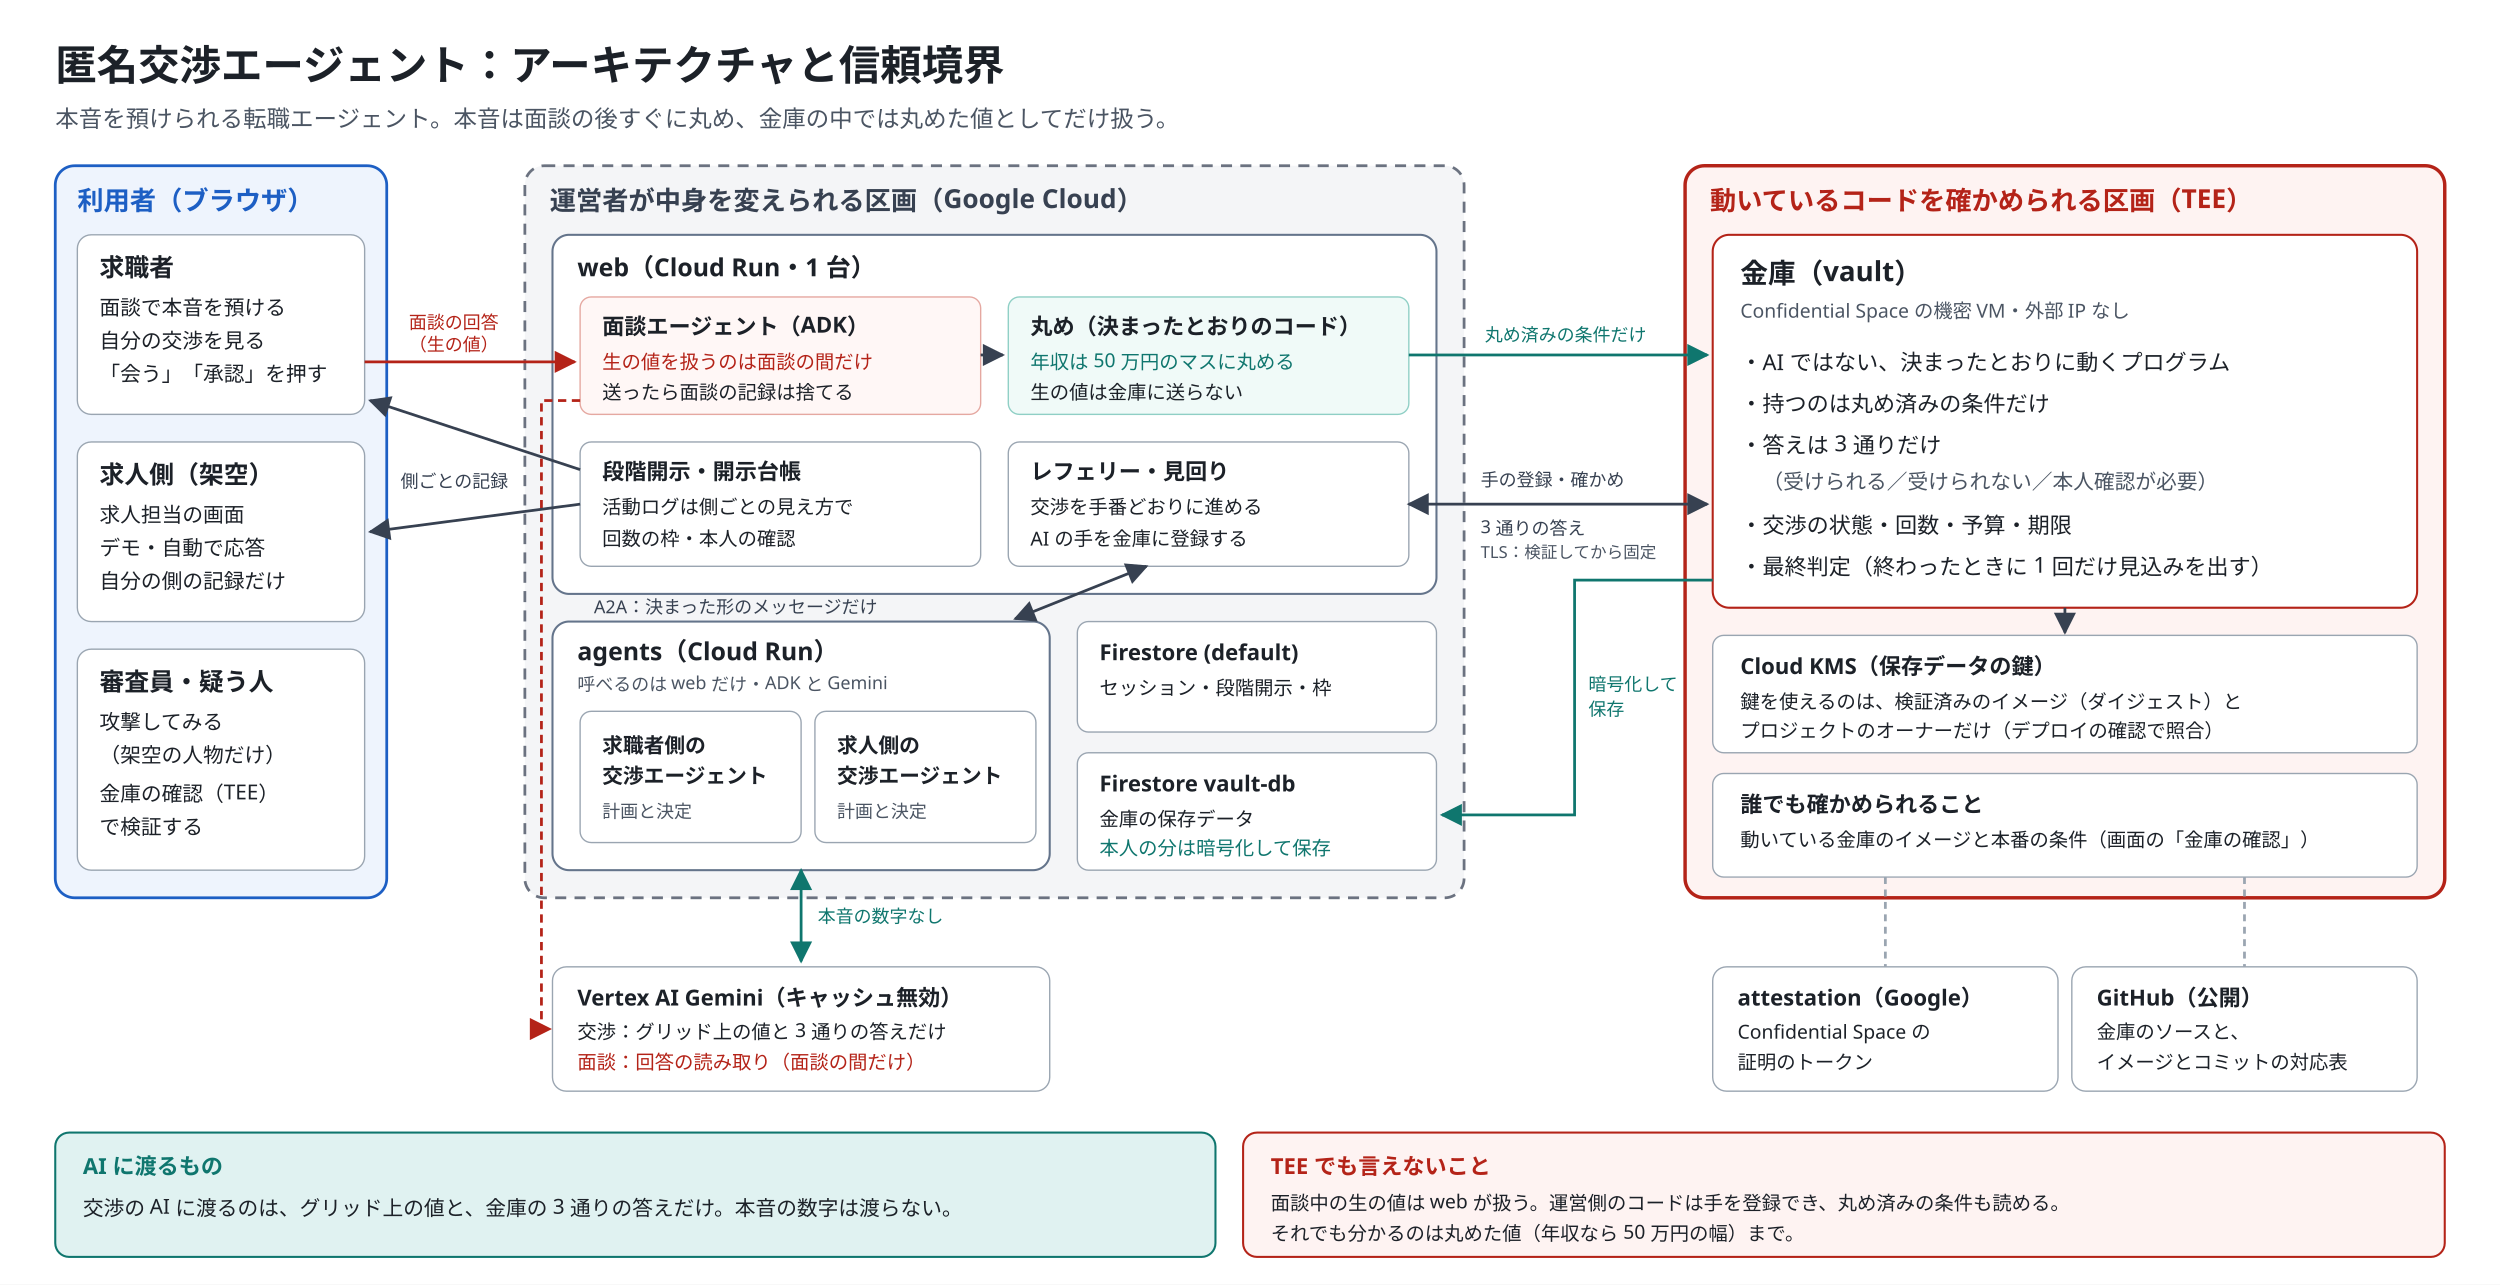
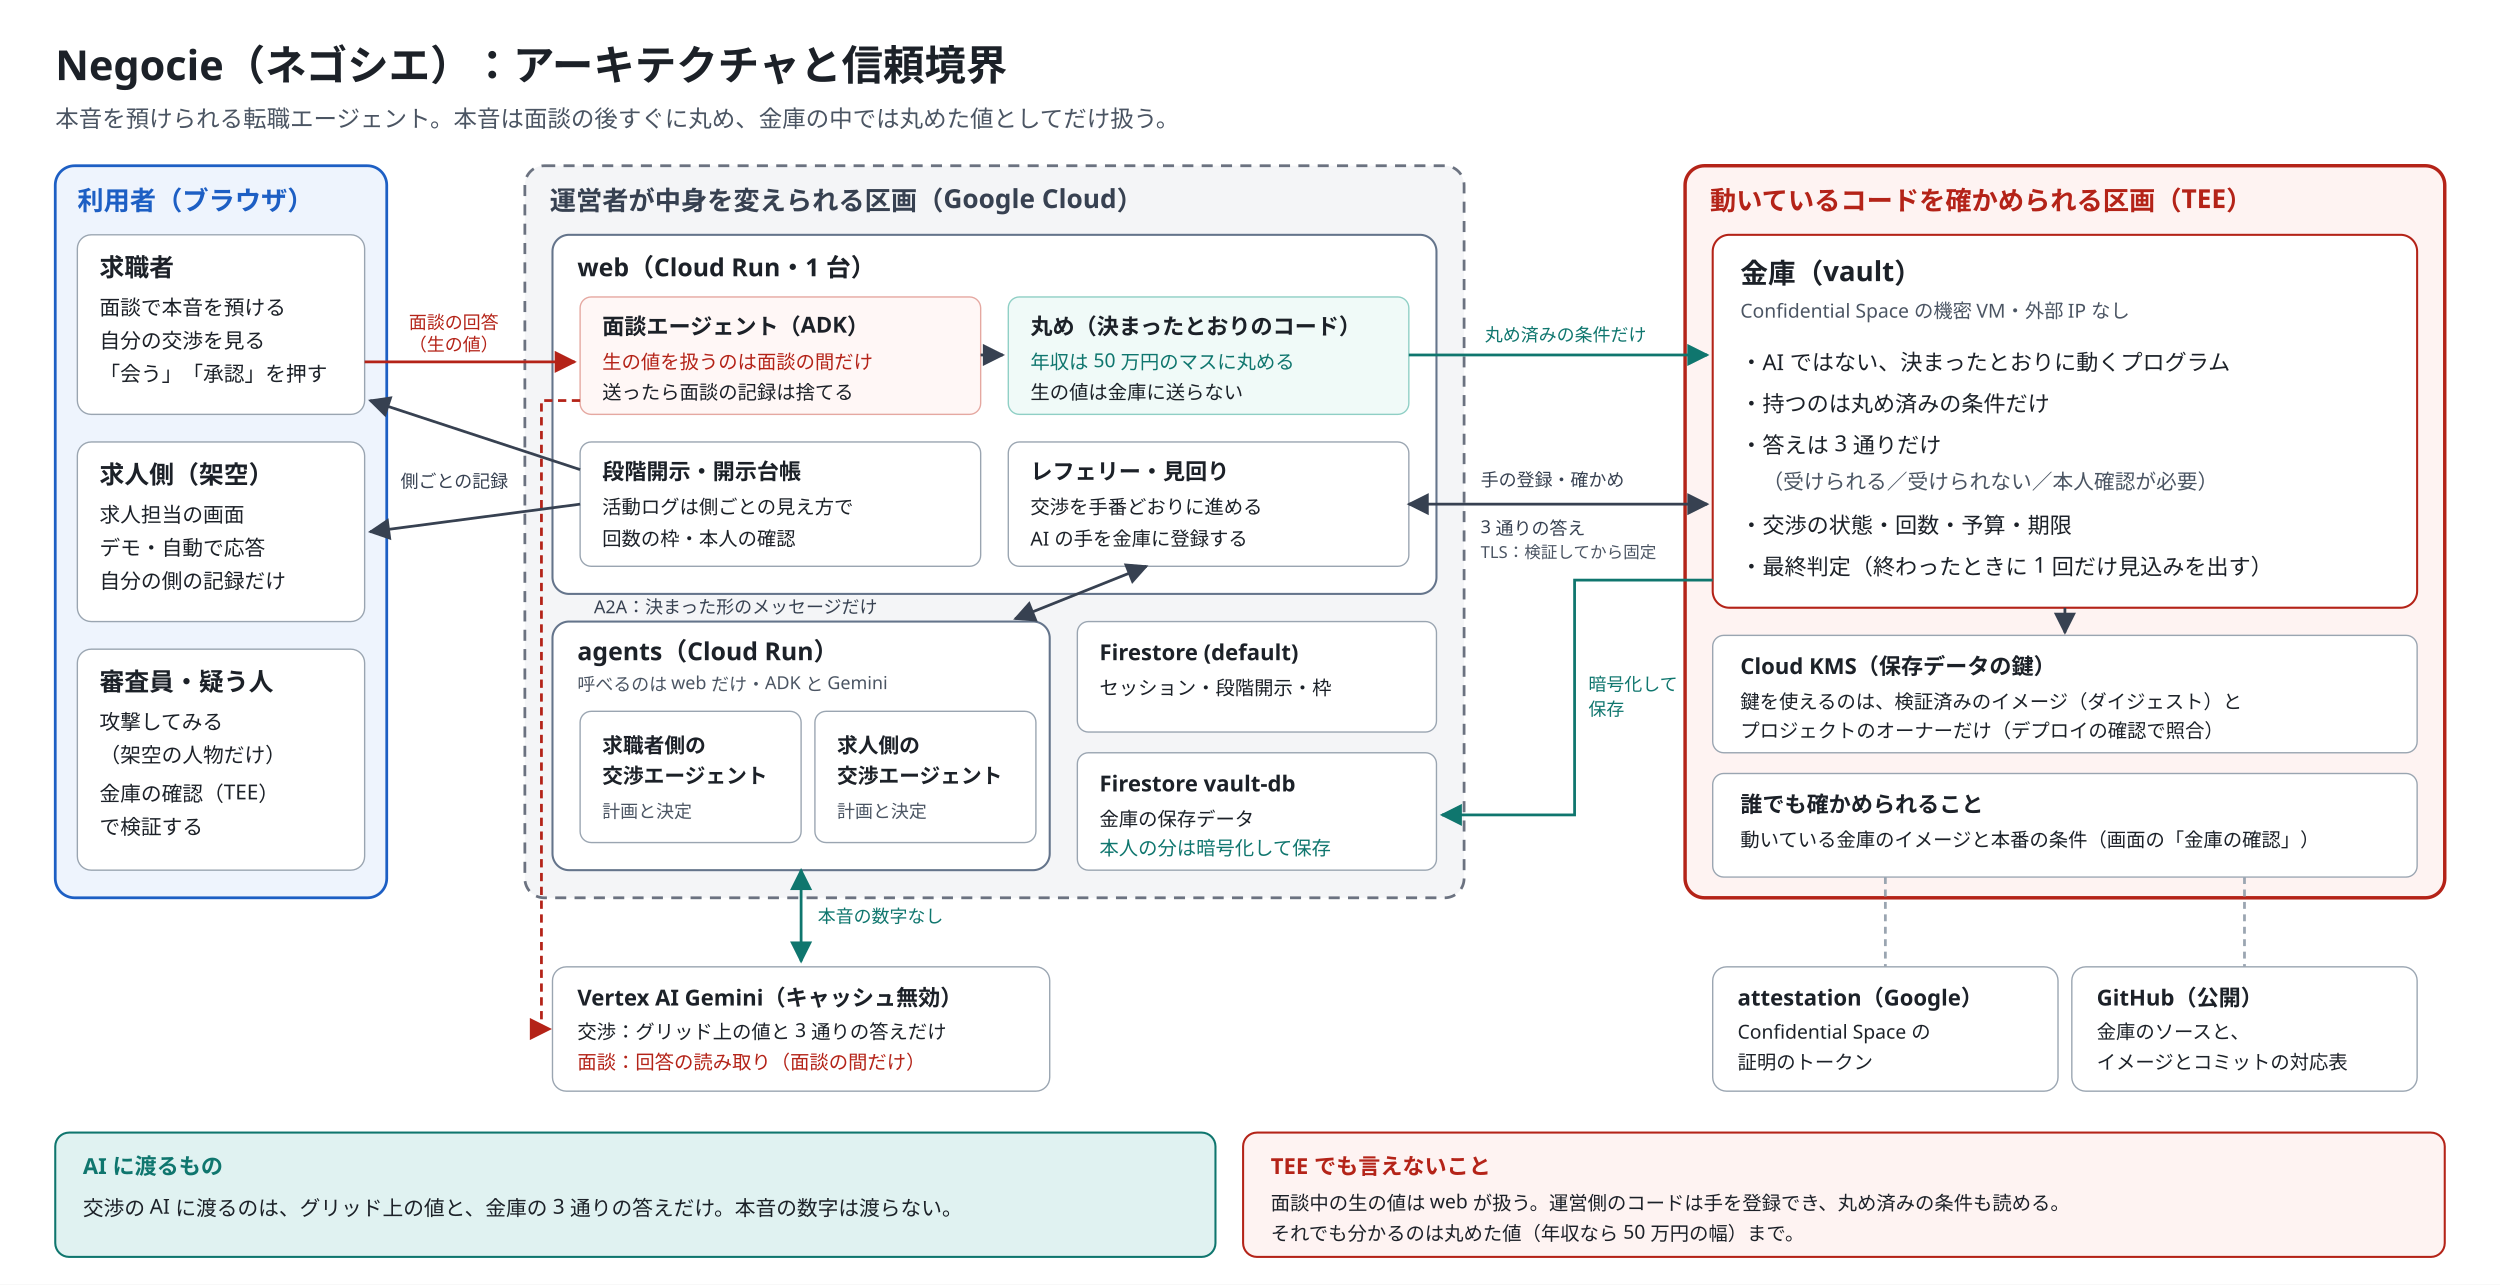
<svg xmlns="http://www.w3.org/2000/svg" width="1810" height="930" viewBox="0 0 1810 930" font-family="Hiragino Sans, Hiragino Kaku Gothic ProN, Yu Gothic, Meiryo, sans-serif">
  <defs>
    <marker id="arrow" viewBox="0 0 10 10" refX="9" refY="5" markerWidth="8" markerHeight="8" orient="auto-start-reverse">
      <path d="M0,0 L10,5 L0,10 z" fill="#374151" />
    </marker>
    <marker id="arrow-red" viewBox="0 0 10 10" refX="9" refY="5" markerWidth="8" markerHeight="8" orient="auto-start-reverse">
      <path d="M0,0 L10,5 L0,10 z" fill="#b42318" />
    </marker>
    <marker id="arrow-teal" viewBox="0 0 10 10" refX="9" refY="5" markerWidth="8" markerHeight="8" orient="auto-start-reverse">
      <path d="M0,0 L10,5 L0,10 z" fill="#0f766e" />
    </marker>
  </defs>
  <rect x="0" y="0" width="1810" height="930" fill="#ffffff" />
-   <text x="40" y="58" font-size="30" font-weight="700" fill="#1c2128">匿名交渉エージェント：アーキテクチャと信頼境界</text>
+   <text x="40" y="58" font-size="30" font-weight="700" fill="#1c2128">Negocie（ネゴシエ）：アーキテクチャと信頼境界</text>
  <text x="40" y="92" font-size="17" fill="#4b5563">本音を預けられる転職エージェント。本音は面談の後すぐに丸め、金庫の中では丸めた値としてだけ扱う。</text>
  <rect x="40" y="120" width="240" height="530" rx="14" fill="#eef4fd" stroke="#1d5fc4" stroke-width="2" />
  <text x="56" y="152" font-size="19" font-weight="700" fill="#1d5fc4">利用者（ブラウザ）</text>
  <rect x="56" y="170" width="208" height="130" rx="10" fill="#ffffff" stroke="#9aa5b1" />
  <text x="72" y="200" font-size="18" font-weight="700" fill="#1c2128">求職者</text>
  <text x="72" y="228" font-size="15" fill="#1c2128">面談で本音を預ける</text>
  <text x="72" y="252" font-size="15" fill="#1c2128">自分の交渉を見る</text>
  <text x="72" y="276" font-size="15" fill="#1c2128">「会う」「承認」を押す</text>
  <rect x="56" y="320" width="208" height="130" rx="10" fill="#ffffff" stroke="#9aa5b1" />
  <text x="72" y="350" font-size="18" font-weight="700" fill="#1c2128">求人側（架空）</text>
  <text x="72" y="378" font-size="15" fill="#1c2128">求人担当の画面</text>
  <text x="72" y="402" font-size="15" fill="#1c2128">デモ・自動で応答</text>
  <text x="72" y="426" font-size="15" fill="#1c2128">自分の側の記録だけ</text>
  <rect x="56" y="470" width="208" height="160" rx="10" fill="#ffffff" stroke="#9aa5b1" />
  <text x="72" y="500" font-size="18" font-weight="700" fill="#1c2128">審査員・疑う人</text>
  <text x="72" y="528" font-size="15" fill="#1c2128">攻撃してみる</text>
  <text x="72" y="552" font-size="15" fill="#1c2128">（架空の人物だけ）</text>
  <text x="72" y="580" font-size="15" fill="#1c2128">金庫の確認（TEE）</text>
  <text x="72" y="604" font-size="15" fill="#1c2128">で検証する</text>
  <rect x="380" y="120" width="680" height="530" rx="14" fill="#f4f5f7" stroke="#6b7280" stroke-width="2" stroke-dasharray="8 6" />
  <text x="398" y="152" font-size="19" font-weight="700" fill="#374151">運営者が中身を変えられる区画（Google Cloud）</text>
  <rect x="400" y="170" width="640" height="260" rx="12" fill="#ffffff" stroke="#64748b" stroke-width="1.5" />
  <text x="418" y="200" font-size="18" font-weight="700" fill="#1c2128">web（Cloud Run・1 台）</text>
  <rect x="420" y="215" width="290" height="85" rx="8" fill="#fff7f6" stroke="#e5a8a1" />
  <text x="436" y="242" font-size="16" font-weight="700" fill="#1c2128">面談エージェント（ADK）</text>
  <text x="436" y="267" font-size="14" fill="#b42318">生の値を扱うのは面談の間だけ</text>
  <text x="436" y="289" font-size="14" fill="#1c2128">送ったら面談の記録は捨てる</text>
  <rect x="730" y="215" width="290" height="85" rx="8" fill="#f0faf8" stroke="#8fcfc5" />
  <text x="746" y="242" font-size="16" font-weight="700" fill="#1c2128">丸め（決まったとおりのコード）</text>
  <text x="746" y="267" font-size="14" fill="#0f766e">年収は 50 万円のマスに丸める</text>
  <text x="746" y="289" font-size="14" fill="#1c2128">生の値は金庫に送らない</text>
  <rect x="420" y="320" width="290" height="90" rx="8" fill="#ffffff" stroke="#9aa5b1" />
  <text x="436" y="347" font-size="16" font-weight="700" fill="#1c2128">段階開示・開示台帳</text>
  <text x="436" y="372" font-size="14" fill="#1c2128">活動ログは側ごとの見え方で</text>
  <text x="436" y="395" font-size="14" fill="#1c2128">回数の枠・本人の確認</text>
  <rect x="730" y="320" width="290" height="90" rx="8" fill="#ffffff" stroke="#9aa5b1" />
  <text x="746" y="347" font-size="16" font-weight="700" fill="#1c2128">レフェリー・見回り</text>
  <text x="746" y="372" font-size="14" fill="#1c2128">交渉を手番どおりに進める</text>
  <text x="746" y="395" font-size="14" fill="#1c2128">AI の手を金庫に登録する</text>
  <text x="430" y="444" font-size="13" fill="#374151">A2A：決まった形のメッセージだけ</text>
  <rect x="400" y="450" width="360" height="180" rx="12" fill="#ffffff" stroke="#64748b" stroke-width="1.5" />
  <text x="418" y="478" font-size="18" font-weight="700" fill="#1c2128">agents（Cloud Run）</text>
  <text x="418" y="500" font-size="13" fill="#4b5563">呼べるのは web だけ・ADK と Gemini</text>
  <rect x="420" y="515" width="160" height="95" rx="8" fill="#ffffff" stroke="#9aa5b1" />
  <text x="436" y="545" font-size="15" font-weight="700" fill="#1c2128">求職者側の</text>
  <text x="436" y="567" font-size="15" font-weight="700" fill="#1c2128">交渉エージェント</text>
  <text x="436" y="592" font-size="13" fill="#4b5563">計画と決定</text>
  <rect x="590" y="515" width="160" height="95" rx="8" fill="#ffffff" stroke="#9aa5b1" />
  <text x="606" y="545" font-size="15" font-weight="700" fill="#1c2128">求人側の</text>
  <text x="606" y="567" font-size="15" font-weight="700" fill="#1c2128">交渉エージェント</text>
  <text x="606" y="592" font-size="13" fill="#4b5563">計画と決定</text>
  <rect x="780" y="450" width="260" height="80" rx="8" fill="#ffffff" stroke="#9aa5b1" />
  <text x="796" y="478" font-size="16" font-weight="700" fill="#1c2128">Firestore (default)</text>
  <text x="796" y="503" font-size="14" fill="#1c2128">セッション・段階開示・枠</text>
  <rect x="780" y="545" width="260" height="85" rx="8" fill="#ffffff" stroke="#9aa5b1" />
  <text x="796" y="573" font-size="16" font-weight="700" fill="#1c2128">Firestore vault-db</text>
  <text x="796" y="598" font-size="14" fill="#1c2128">金庫の保存データ</text>
  <text x="796" y="619" font-size="14" fill="#0f766e">本人の分は暗号化して保存</text>
  <rect x="1220" y="120" width="550" height="530" rx="14" fill="#fef3f2" stroke="#b42318" stroke-width="2.5" />
  <text x="1238" y="152" font-size="19" font-weight="700" fill="#b42318">動いているコードを確かめられる区画（TEE）</text>
  <rect x="1240" y="170" width="510" height="270" rx="12" fill="#ffffff" stroke="#b42318" stroke-width="1.5" />
  <text x="1260" y="205" font-size="20" font-weight="700" fill="#1c2128">金庫（vault）</text>
  <text x="1260" y="230" font-size="14" fill="#4b5563">Confidential Space の機密 VM・外部 IP なし</text>
  <text x="1260" y="268" font-size="16" fill="#1c2128">・AI ではない、決まったとおりに動くプログラム</text>
  <text x="1260" y="298" font-size="16" fill="#1c2128">・持つのは丸め済みの条件だけ</text>
  <text x="1260" y="328" font-size="16" fill="#1c2128">・答えは 3 通りだけ</text>
  <text x="1276" y="354" font-size="15" fill="#4b5563">（受けられる／受けられない／本人確認が必要）</text>
  <text x="1260" y="386" font-size="16" fill="#1c2128">・交渉の状態・回数・予算・期限</text>
  <text x="1260" y="416" font-size="16" fill="#1c2128">・最終判定（終わったときに 1 回だけ見込みを出す）</text>
  <rect x="1240" y="460" width="510" height="85" rx="8" fill="#ffffff" stroke="#9aa5b1" />
  <text x="1260" y="488" font-size="16" font-weight="700" fill="#1c2128">Cloud KMS（保存データの鍵）</text>
  <text x="1260" y="513" font-size="14" fill="#1c2128">鍵を使えるのは、検証済みのイメージ（ダイジェスト）と</text>
  <text x="1260" y="534" font-size="14" fill="#1c2128">プロジェクトのオーナーだけ（デプロイの確認で照合）</text>
  <rect x="1240" y="560" width="510" height="75" rx="8" fill="#ffffff" stroke="#9aa5b1" />
  <text x="1260" y="588" font-size="16" font-weight="700" fill="#1c2128">誰でも確かめられること</text>
  <text x="1260" y="613" font-size="14" fill="#1c2128">動いている金庫のイメージと本番の条件（画面の「金庫の確認」）</text>
  <rect x="400" y="700" width="360" height="90" rx="10" fill="#ffffff" stroke="#9aa5b1" />
  <text x="418" y="728" font-size="16" font-weight="700" fill="#1c2128">Vertex AI Gemini（キャッシュ無効）</text>
  <text x="418" y="752" font-size="14" fill="#1c2128">交渉：グリッド上の値と 3 通りの答えだけ</text>
  <text x="418" y="774" font-size="14" fill="#b42318">面談：回答の読み取り（面談の間だけ）</text>
  <rect x="1240" y="700" width="250" height="90" rx="10" fill="#ffffff" stroke="#9aa5b1" />
  <text x="1258" y="728" font-size="16" font-weight="700" fill="#1c2128">attestation（Google）</text>
  <text x="1258" y="752" font-size="14" fill="#1c2128">Confidential Space の</text>
  <text x="1258" y="774" font-size="14" fill="#1c2128">証明のトークン</text>
  <rect x="1500" y="700" width="250" height="90" rx="10" fill="#ffffff" stroke="#9aa5b1" />
  <text x="1518" y="728" font-size="16" font-weight="700" fill="#1c2128">GitHub（公開）</text>
  <text x="1518" y="752" font-size="14" fill="#1c2128">金庫のソースと、</text>
  <text x="1518" y="774" font-size="14" fill="#1c2128">イメージとコミットの対応表</text>
  <text x="296" y="238" font-size="13" fill="#b42318">面談の回答</text>
  <text x="296" y="254" font-size="13" fill="#b42318">（生の値）</text>
  <path d="M 264 262 L 416 262" stroke="#b42318" stroke-width="2" fill="none" marker-end="url(#arrow-red)" />
  <path d="M 710 257 L 726 257" stroke="#374151" stroke-width="2" fill="none" marker-end="url(#arrow)" />
  <text x="1075" y="247" font-size="13" fill="#0f766e">丸め済みの条件だけ</text>
  <path d="M 1020 257 L 1236 257" stroke="#0f766e" stroke-width="2" fill="none" marker-end="url(#arrow-teal)" />
  <text x="1072" y="352" font-size="13" fill="#374151">手の登録・確かめ</text>
  <path d="M 1020 365 L 1236 365" stroke="#374151" stroke-width="2" fill="none" marker-start="url(#arrow)" marker-end="url(#arrow)" />
  <text x="1072" y="386" font-size="13" fill="#374151">3 通りの答え</text>
  <text x="1072" y="404" font-size="12" fill="#4b5563">TLS：検証してから固定</text>
  <path d="M 830 410 L 735 448" stroke="#374151" stroke-width="2" fill="none" marker-start="url(#arrow)" marker-end="url(#arrow)" />
  <path d="M 580 630 L 580 696" stroke="#0f766e" stroke-width="2" fill="none" marker-start="url(#arrow-teal)" marker-end="url(#arrow-teal)" />
  <text x="592" y="668" font-size="13" fill="#0f766e">本音の数字なし</text>
  <path d="M 420 290 L 392 290 L 392 745 L 398 745" stroke="#b42318" stroke-width="2" stroke-dasharray="6 4" fill="none" marker-end="url(#arrow-red)" />
  <path d="M 1495 440 L 1495 458" stroke="#374151" stroke-width="2" fill="none" marker-end="url(#arrow)" />
  <path d="M 1240 420 L 1140 420 L 1140 590 L 1044 590" stroke="#0f766e" stroke-width="2" fill="none" marker-end="url(#arrow-teal)" />
  <text x="1150" y="500" font-size="13" fill="#0f766e">暗号化して</text>
  <text x="1150" y="518" font-size="13" fill="#0f766e">保存</text>
  <text x="290" y="353" font-size="13" fill="#374151">側ごとの記録</text>
  <path d="M 420 340 L 268 290" stroke="#374151" stroke-width="2" fill="none" marker-end="url(#arrow)" />
  <path d="M 420 365 L 268 385" stroke="#374151" stroke-width="2" fill="none" marker-end="url(#arrow)" />
  <path d="M 1365 635 L 1365 700" stroke="#9aa5b1" stroke-width="2" stroke-dasharray="5 4" fill="none" />
  <path d="M 1625 635 L 1625 700" stroke="#9aa5b1" stroke-width="2" stroke-dasharray="5 4" fill="none" />
  <rect x="40" y="820" width="840" height="90" rx="10" fill="#e0f2f1" stroke="#0f766e" stroke-width="1.5" />
  <text x="60" y="850" font-size="16" font-weight="700" fill="#0f766e">AI に渡るもの</text>
  <text x="60" y="880" font-size="15" fill="#1c2128">交渉の AI に渡るのは、グリッド上の値と、金庫の 3 通りの答えだけ。本音の数字は渡らない。</text>
  <rect x="900" y="820" width="870" height="90" rx="10" fill="#fef3f2" stroke="#b42318" stroke-width="1.5" />
  <text x="920" y="850" font-size="16" font-weight="700" fill="#b42318">TEE でも言えないこと</text>
  <text x="920" y="876" font-size="14" fill="#1c2128">面談中の生の値は web が扱う。運営側のコードは手を登録でき、丸め済みの条件も読める。</text>
  <text x="920" y="898" font-size="14" fill="#1c2128">それでも分かるのは丸めた値（年収なら 50 万円の幅）まで。</text>
</svg>
